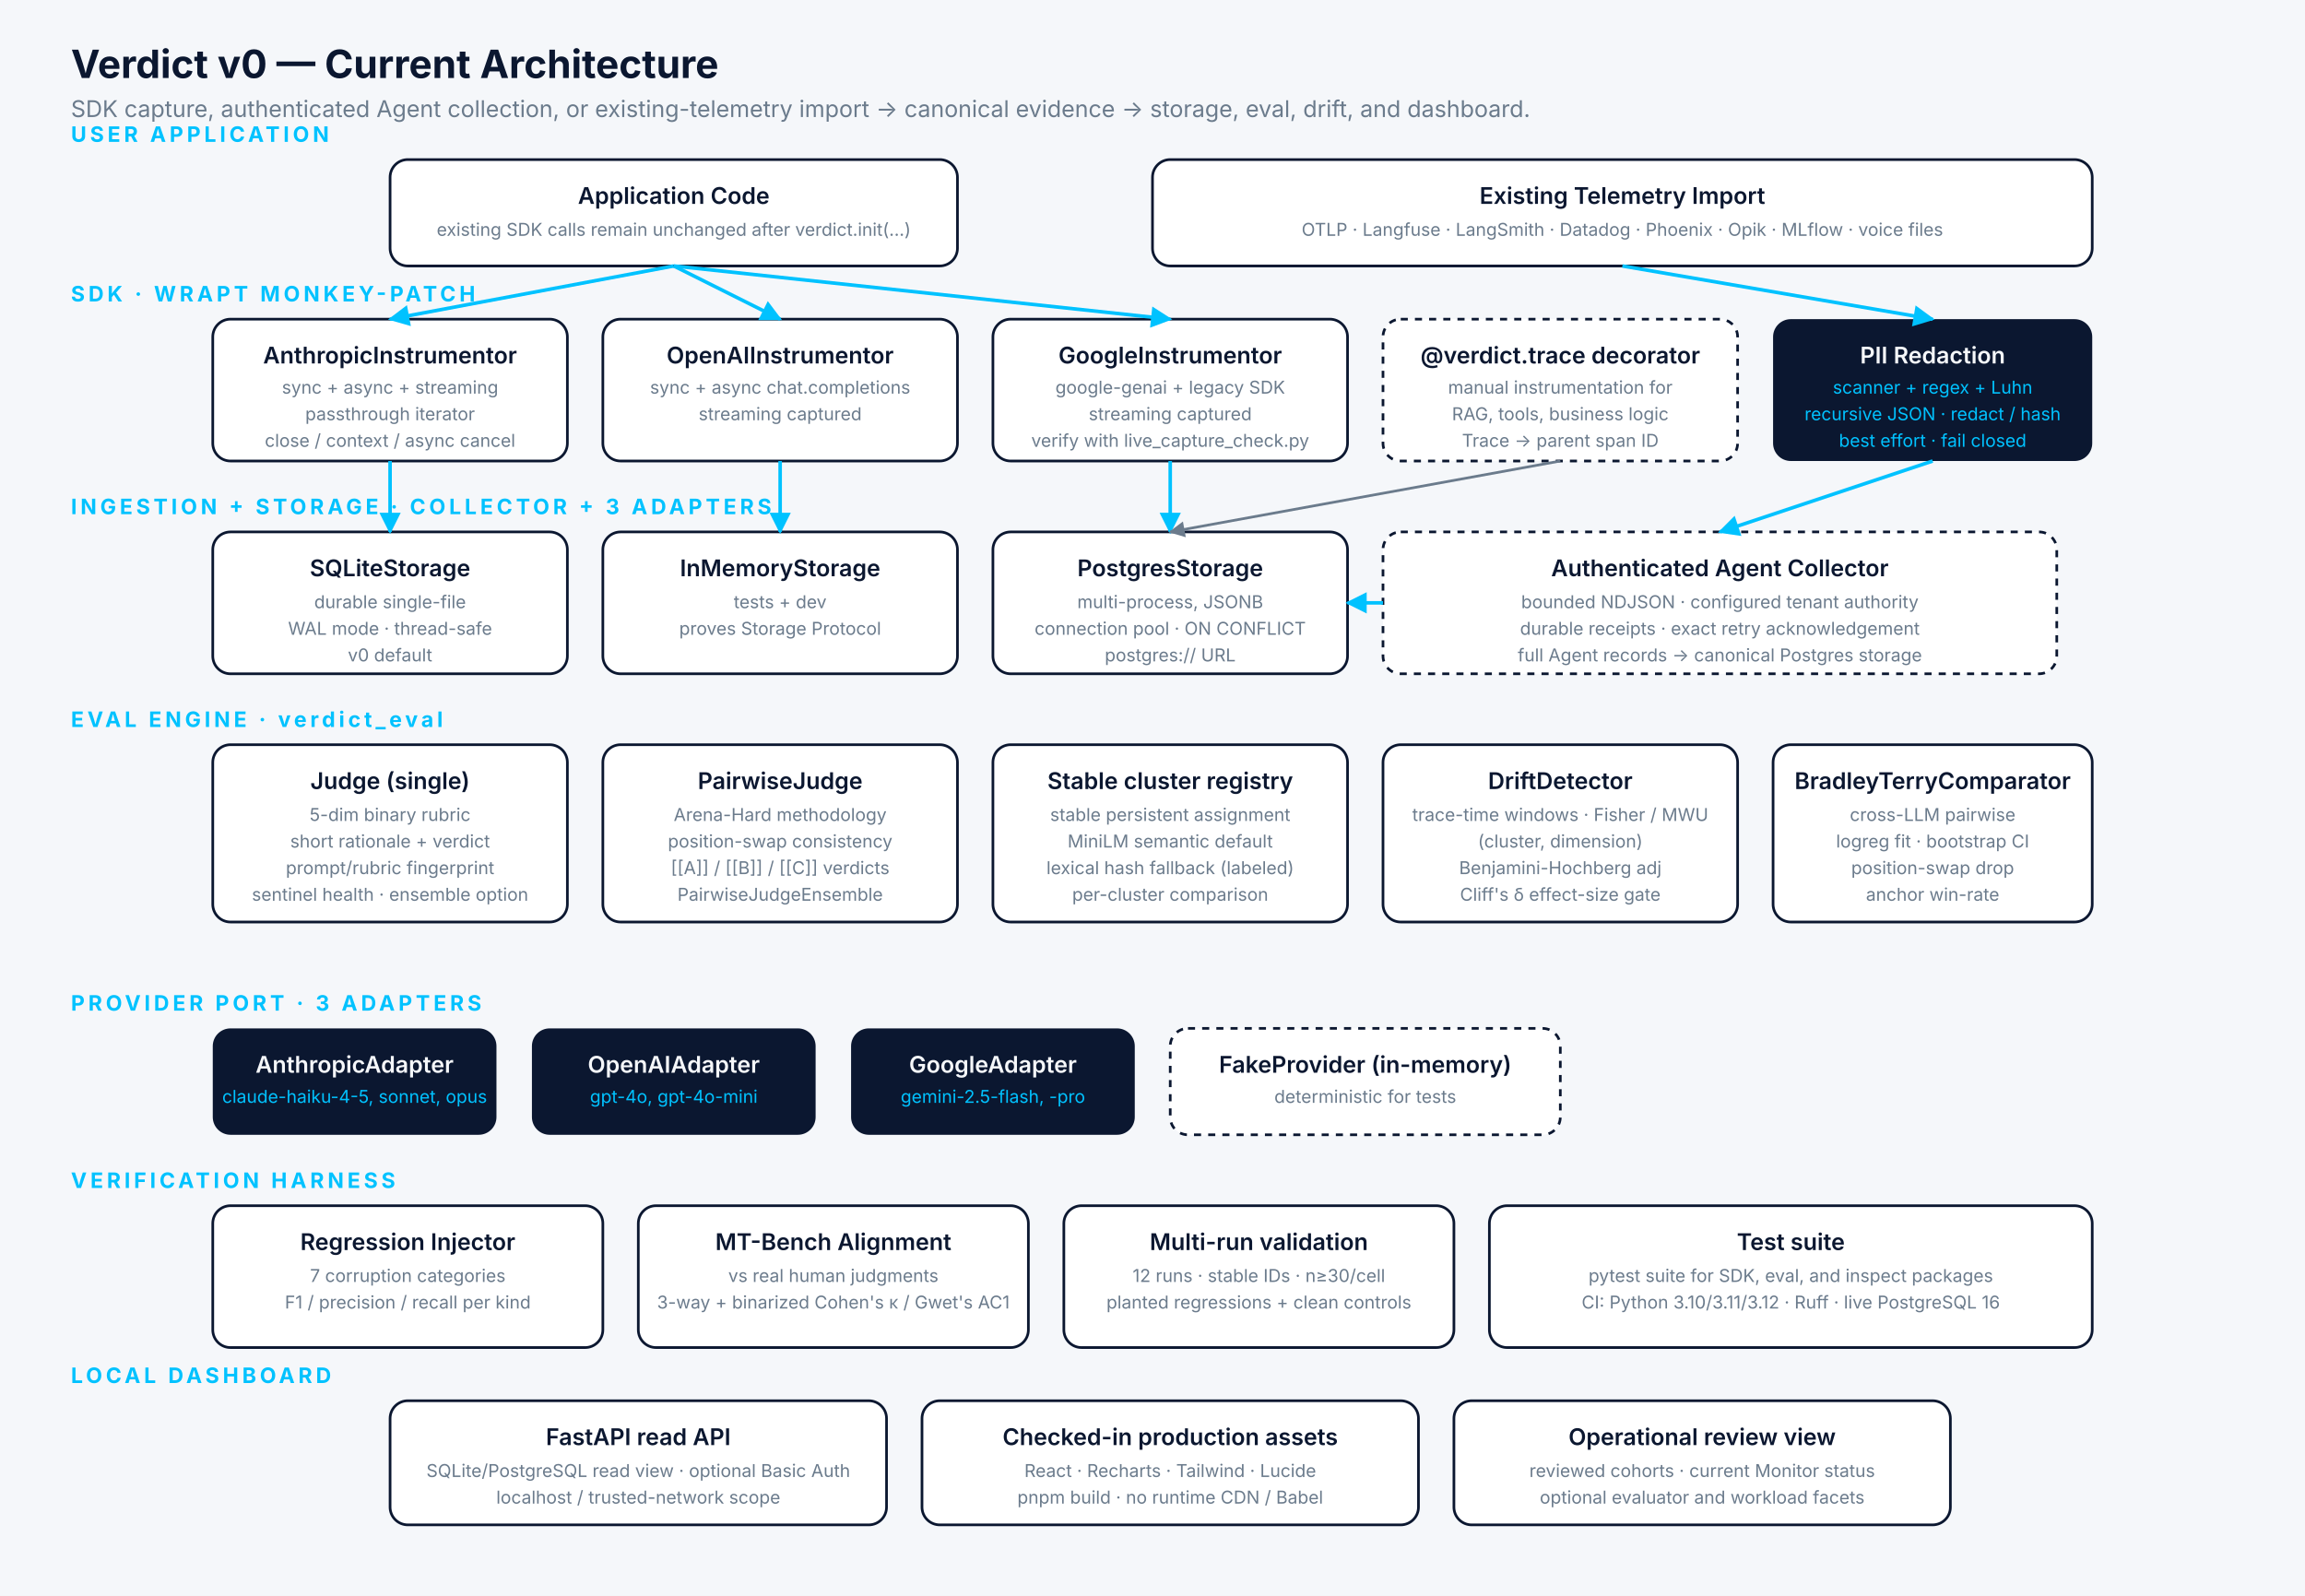
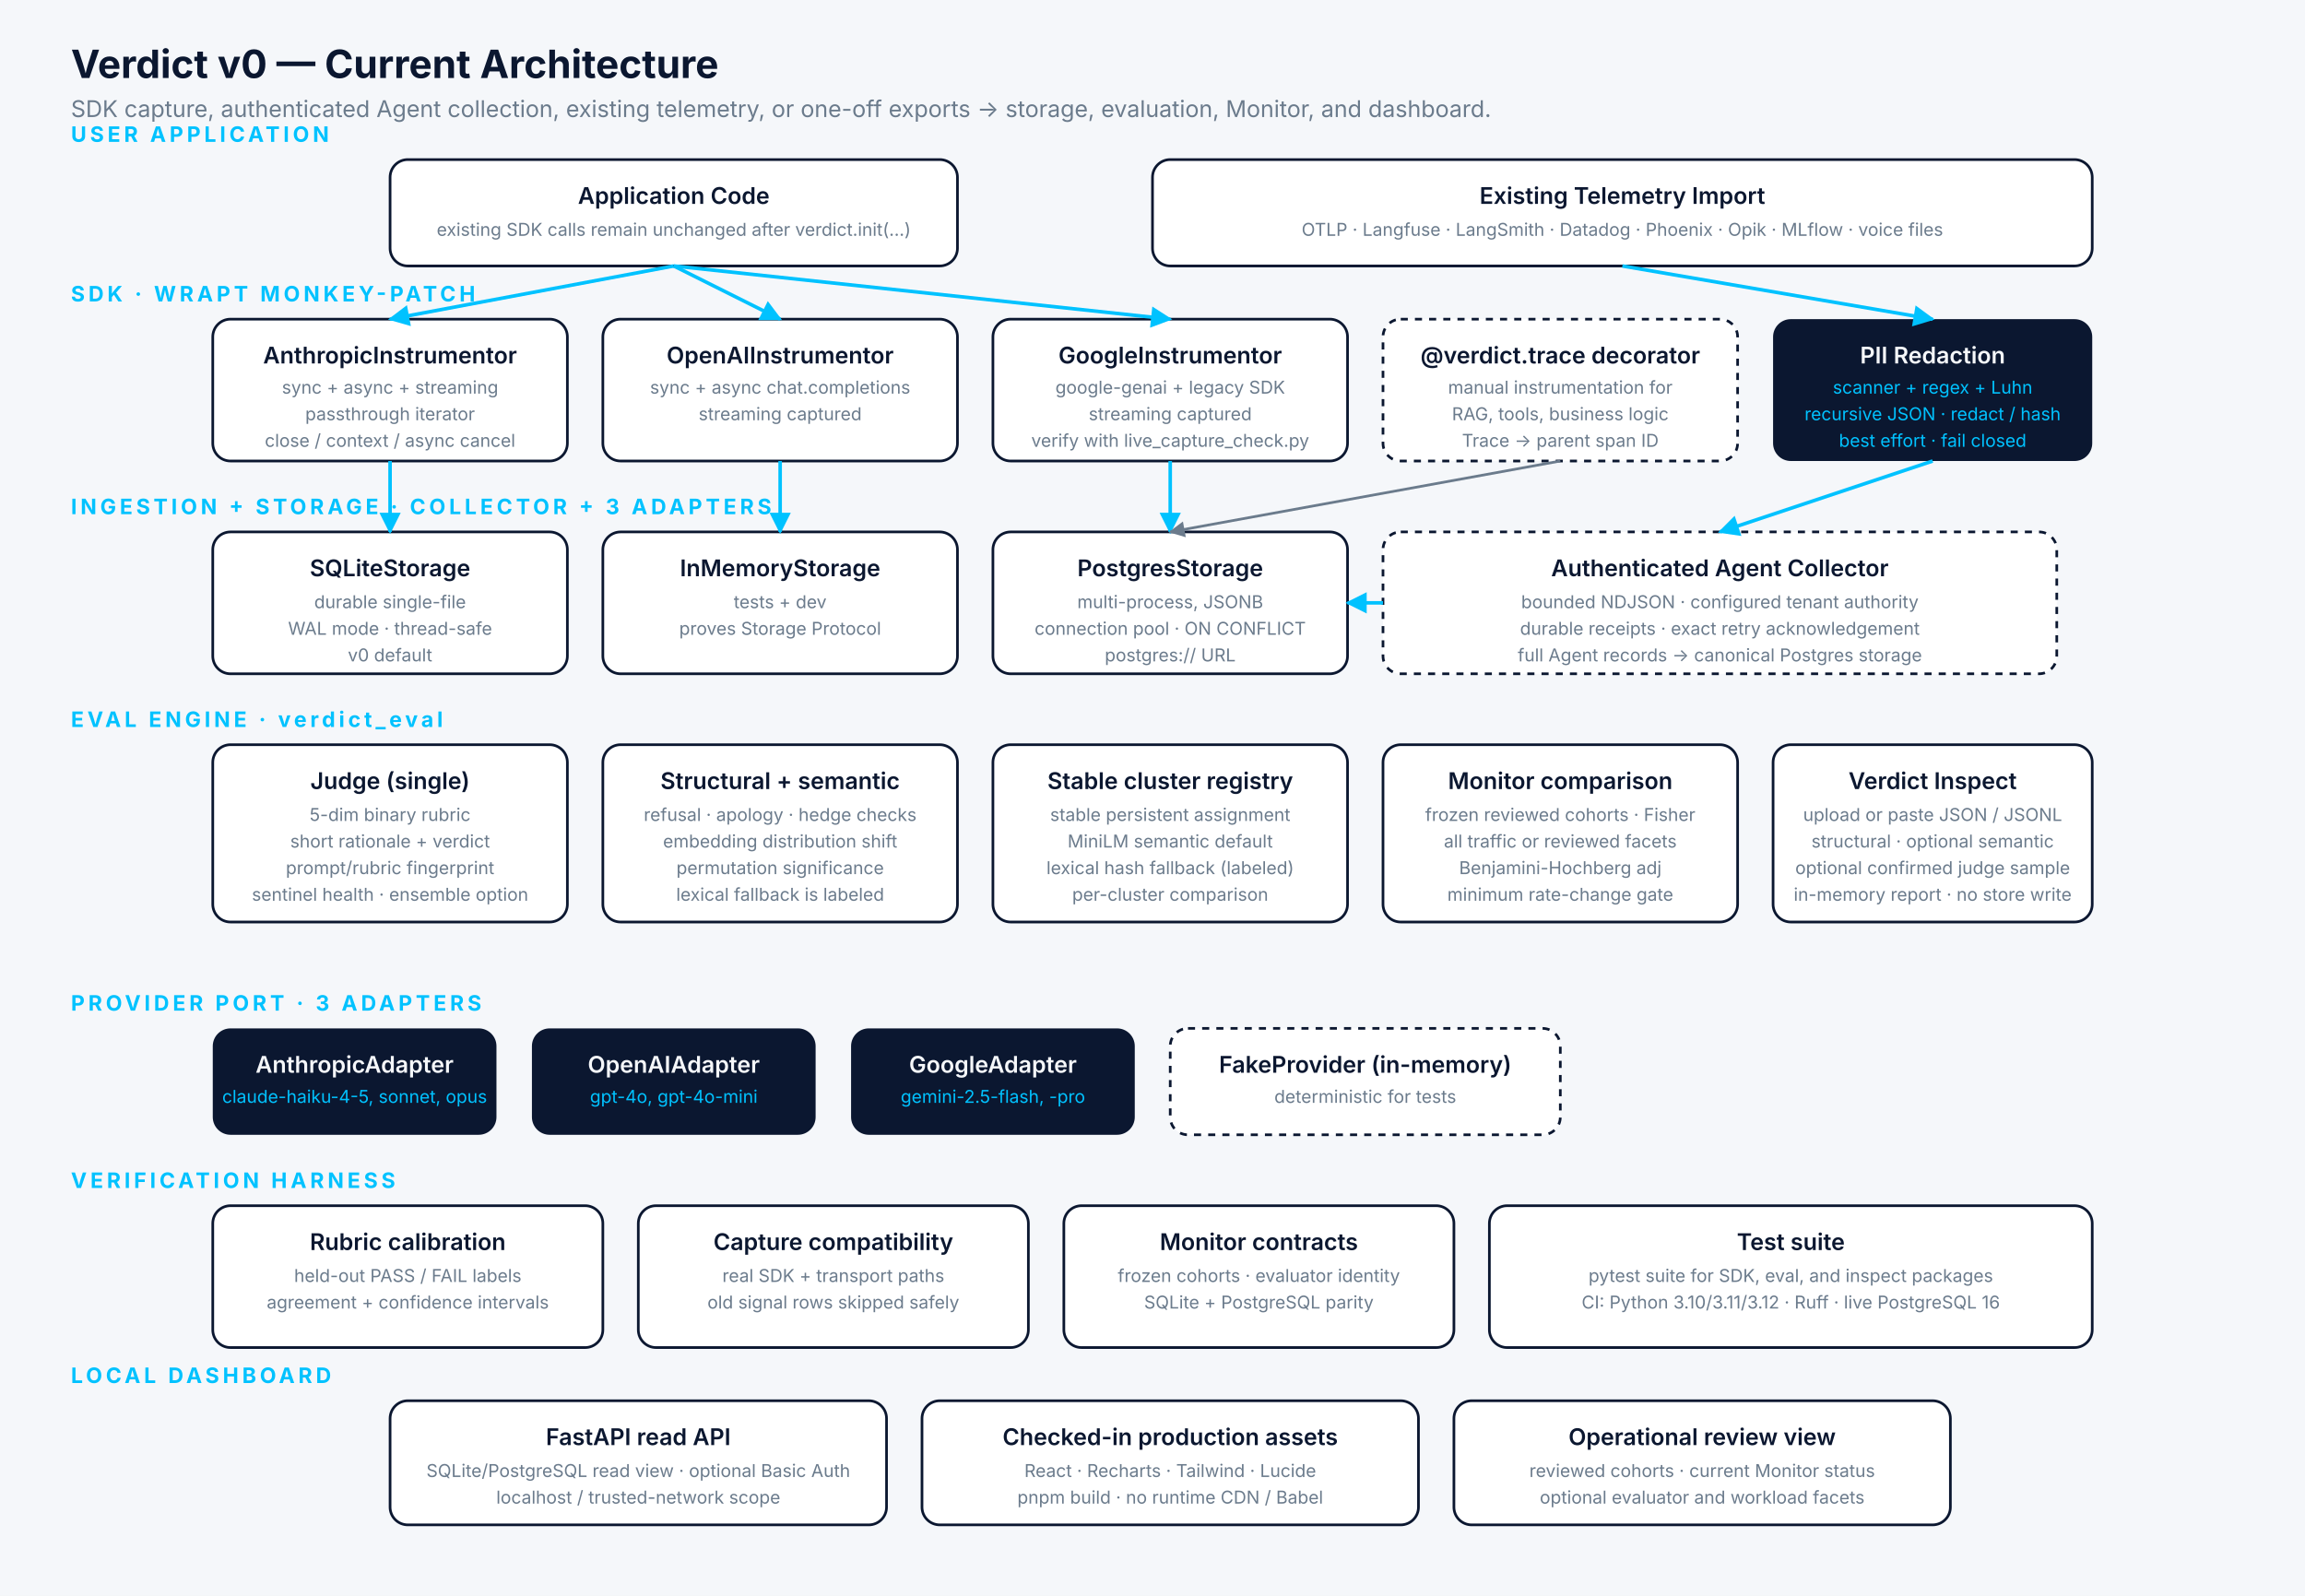
<svg xmlns="http://www.w3.org/2000/svg" viewBox="0 0 1300 900" font-family="-apple-system, BlinkMacSystemFont, 'Inter', sans-serif">
  <defs>
    <style>
      .title { font-size: 22px; font-weight: 700; fill: #0B1730; }
      .subtitle { font-size: 13px; fill: #6B7B8C; }
      .plane { font-size: 12px; font-weight: 700; fill: #00C2FF; letter-spacing: 2px; }
      .node-title { font-size: 13px; font-weight: 600; fill: #0B1730; }
      .node-sub { font-size: 10px; fill: #6B7B8C; }
      .arrow { stroke: #6B7B8C; stroke-width: 1.5; fill: none; }
      .arrow-cyan { stroke: #00C2FF; stroke-width: 2; fill: none; }
    </style>
    <marker id="arrow" viewBox="0 0 10 10" refX="9" refY="5" markerWidth="6" markerHeight="6" orient="auto-start-reverse">
      <path d="M 0 0 L 10 5 L 0 10 z" fill="#6B7B8C" />
    </marker>
    <marker id="arrow-cyan" viewBox="0 0 10 10" refX="9" refY="5" markerWidth="6" markerHeight="6" orient="auto-start-reverse">
      <path d="M 0 0 L 10 5 L 0 10 z" fill="#00C2FF" />
    </marker>
  </defs>
  <rect width="1300" height="900" fill="#F5F7FA" />
  <text x="40" y="44" class="title">Verdict v0 — Current Architecture</text>
-   <text x="40" y="66" class="subtitle">SDK capture, authenticated Agent collection, or existing-telemetry import → canonical evidence → storage, eval, drift, and dashboard.</text>
+   <text x="40" y="66" class="subtitle">SDK capture, authenticated Agent collection, existing telemetry, or one-off exports → storage, evaluation, Monitor, and dashboard.</text>
  <text x="40" y="80" class="plane">USER APPLICATION</text>
  <rect x="220" y="90" width="320" height="60" rx="10" fill="#FFFFFF" stroke="#0B1730" stroke-width="1.5" />
  <text x="380" y="115" class="node-title" text-anchor="middle">Application Code</text>
  <text x="380" y="133" class="node-sub" text-anchor="middle">existing SDK calls remain unchanged after verdict.init(...)</text>
  <rect x="650" y="90" width="530" height="60" rx="10" fill="#FFFFFF" stroke="#0B1730" stroke-width="1.5" />
  <text x="915" y="115" class="node-title" text-anchor="middle">Existing Telemetry Import</text>
  <text x="915" y="133" class="node-sub" text-anchor="middle">OTLP · Langfuse · LangSmith · Datadog · Phoenix · Opik · MLflow · voice files</text>
  <text x="40" y="170" class="plane">SDK · WRAPT MONKEY-PATCH</text>
  <rect x="120" y="180" width="200" height="80" rx="10" fill="#FFFFFF" stroke="#0B1730" stroke-width="1.5" />
  <text x="220" y="205" class="node-title" text-anchor="middle">AnthropicInstrumentor</text>
  <text x="220" y="222" class="node-sub" text-anchor="middle">sync + async + streaming</text>
  <text x="220" y="237" class="node-sub" text-anchor="middle">passthrough iterator</text>
  <text x="220" y="252" class="node-sub" text-anchor="middle">close / context / async cancel</text>
  <rect x="340" y="180" width="200" height="80" rx="10" fill="#FFFFFF" stroke="#0B1730" stroke-width="1.5" />
  <text x="440" y="205" class="node-title" text-anchor="middle">OpenAIInstrumentor</text>
  <text x="440" y="222" class="node-sub" text-anchor="middle">sync + async chat.completions</text>
  <text x="440" y="237" class="node-sub" text-anchor="middle">streaming captured</text>
  <rect x="560" y="180" width="200" height="80" rx="10" fill="#FFFFFF" stroke="#0B1730" stroke-width="1.5" />
  <text x="660" y="205" class="node-title" text-anchor="middle">GoogleInstrumentor</text>
  <text x="660" y="222" class="node-sub" text-anchor="middle">google-genai + legacy SDK</text>
  <text x="660" y="237" class="node-sub" text-anchor="middle">streaming captured</text>
  <text x="660" y="252" class="node-sub" text-anchor="middle">verify with live_capture_check.py</text>
  <rect x="780" y="180" width="200" height="80" rx="10" fill="#FFFFFF" stroke="#0B1730" stroke-width="1.5" stroke-dasharray="4 4" />
  <text x="880" y="205" class="node-title" text-anchor="middle">@verdict.trace decorator</text>
  <text x="880" y="222" class="node-sub" text-anchor="middle">manual instrumentation for</text>
  <text x="880" y="237" class="node-sub" text-anchor="middle">RAG, tools, business logic</text>
  <text x="880" y="252" class="node-sub" text-anchor="middle">Trace → parent span ID</text>
  <rect x="1000" y="180" width="180" height="80" rx="10" fill="#0B1730" />
  <text x="1090" y="205" class="node-title" text-anchor="middle" style="fill:#F5F7FA">PII Redaction</text>
  <text x="1090" y="222" class="node-sub" text-anchor="middle" style="fill:#00C2FF">scanner + regex + Luhn</text>
  <text x="1090" y="237" class="node-sub" text-anchor="middle" style="fill:#00C2FF">recursive JSON · redact / hash</text>
  <text x="1090" y="252" class="node-sub" text-anchor="middle" style="fill:#00C2FF">best effort · fail closed</text>
  <line x1="380" y1="150" x2="220" y2="180" class="arrow-cyan" marker-end="url(#arrow-cyan)" />
  <line x1="380" y1="150" x2="440" y2="180" class="arrow-cyan" marker-end="url(#arrow-cyan)" />
  <line x1="380" y1="150" x2="660" y2="180" class="arrow-cyan" marker-end="url(#arrow-cyan)" />
  <line x1="915" y1="150" x2="1090" y2="180" class="arrow-cyan" marker-end="url(#arrow-cyan)" />
  <text x="40" y="290" class="plane">INGESTION + STORAGE · COLLECTOR + 3 ADAPTERS</text>
  <rect x="120" y="300" width="200" height="80" rx="10" fill="#FFFFFF" stroke="#0B1730" stroke-width="1.5" />
  <text x="220" y="325" class="node-title" text-anchor="middle">SQLiteStorage</text>
  <text x="220" y="343" class="node-sub" text-anchor="middle">durable single-file</text>
  <text x="220" y="358" class="node-sub" text-anchor="middle">WAL mode · thread-safe</text>
  <text x="220" y="373" class="node-sub" text-anchor="middle">v0 default</text>
  <rect x="340" y="300" width="200" height="80" rx="10" fill="#FFFFFF" stroke="#0B1730" stroke-width="1.5" />
  <text x="440" y="325" class="node-title" text-anchor="middle">InMemoryStorage</text>
  <text x="440" y="343" class="node-sub" text-anchor="middle">tests + dev</text>
  <text x="440" y="358" class="node-sub" text-anchor="middle">proves Storage Protocol</text>
  <rect x="560" y="300" width="200" height="80" rx="10" fill="#FFFFFF" stroke="#0B1730" stroke-width="1.5" />
  <text x="660" y="325" class="node-title" text-anchor="middle">PostgresStorage</text>
  <text x="660" y="343" class="node-sub" text-anchor="middle">multi-process, JSONB</text>
  <text x="660" y="358" class="node-sub" text-anchor="middle">connection pool · ON CONFLICT</text>
  <text x="660" y="373" class="node-sub" text-anchor="middle">postgres:// URL</text>
  <rect x="780" y="300" width="380" height="80" rx="10" fill="#FFFFFF" stroke="#0B1730" stroke-width="1.5" stroke-dasharray="4 4" />
  <text x="970" y="325" class="node-title" text-anchor="middle">Authenticated Agent Collector</text>
  <text x="970" y="343" class="node-sub" text-anchor="middle">bounded NDJSON · configured tenant authority</text>
  <text x="970" y="358" class="node-sub" text-anchor="middle">durable receipts · exact retry acknowledgement</text>
  <text x="970" y="373" class="node-sub" text-anchor="middle">full Agent records → canonical Postgres storage</text>
  <line x1="220" y1="260" x2="220" y2="300" class="arrow-cyan" marker-end="url(#arrow-cyan)" />
  <line x1="440" y1="260" x2="440" y2="300" class="arrow-cyan" marker-end="url(#arrow-cyan)" />
  <line x1="660" y1="260" x2="660" y2="300" class="arrow-cyan" marker-end="url(#arrow-cyan)" />
  <line x1="880" y1="260" x2="660" y2="300" class="arrow" marker-end="url(#arrow)" />
  <line x1="1090" y1="260" x2="970" y2="300" class="arrow-cyan" marker-end="url(#arrow-cyan)" />
  <line x1="780" y1="340" x2="760" y2="340" class="arrow-cyan" marker-end="url(#arrow-cyan)" />
  <text x="40" y="410" class="plane">EVAL ENGINE · verdict_eval</text>
  <rect x="120" y="420" width="200" height="100" rx="10" fill="#FFFFFF" stroke="#0B1730" stroke-width="1.5" />
  <text x="220" y="445" class="node-title" text-anchor="middle">Judge (single)</text>
  <text x="220" y="463" class="node-sub" text-anchor="middle">5-dim binary rubric</text>
  <text x="220" y="478" class="node-sub" text-anchor="middle">short rationale + verdict</text>
  <text x="220" y="493" class="node-sub" text-anchor="middle">prompt/rubric fingerprint</text>
  <text x="220" y="508" class="node-sub" text-anchor="middle">sentinel health · ensemble option</text>
  <rect x="340" y="420" width="200" height="100" rx="10" fill="#FFFFFF" stroke="#0B1730" stroke-width="1.5" />
-   <text x="440" y="445" class="node-title" text-anchor="middle">PairwiseJudge</text>
-   <text x="440" y="463" class="node-sub" text-anchor="middle">Arena-Hard methodology</text>
-   <text x="440" y="478" class="node-sub" text-anchor="middle">position-swap consistency</text>
-   <text x="440" y="493" class="node-sub" text-anchor="middle">[[A]] / [[B]] / [[C]] verdicts</text>
-   <text x="440" y="508" class="node-sub" text-anchor="middle">PairwiseJudgeEnsemble</text>
+   <text x="440" y="445" class="node-title" text-anchor="middle">Structural + semantic</text>
+   <text x="440" y="463" class="node-sub" text-anchor="middle">refusal · apology · hedge checks</text>
+   <text x="440" y="478" class="node-sub" text-anchor="middle">embedding distribution shift</text>
+   <text x="440" y="493" class="node-sub" text-anchor="middle">permutation significance</text>
+   <text x="440" y="508" class="node-sub" text-anchor="middle">lexical fallback is labeled</text>
  <rect x="560" y="420" width="200" height="100" rx="10" fill="#FFFFFF" stroke="#0B1730" stroke-width="1.5" />
  <text x="660" y="445" class="node-title" text-anchor="middle">Stable cluster registry</text>
  <text x="660" y="463" class="node-sub" text-anchor="middle">stable persistent assignment</text>
  <text x="660" y="478" class="node-sub" text-anchor="middle">MiniLM semantic default</text>
  <text x="660" y="493" class="node-sub" text-anchor="middle">lexical hash fallback (labeled)</text>
  <text x="660" y="508" class="node-sub" text-anchor="middle">per-cluster comparison</text>
  <rect x="780" y="420" width="200" height="100" rx="10" fill="#FFFFFF" stroke="#0B1730" stroke-width="1.5" />
-   <text x="880" y="445" class="node-title" text-anchor="middle">DriftDetector</text>
-   <text x="880" y="463" class="node-sub" text-anchor="middle">trace-time windows · Fisher / MWU</text>
-   <text x="880" y="478" class="node-sub" text-anchor="middle">(cluster, dimension)</text>
+   <text x="880" y="445" class="node-title" text-anchor="middle">Monitor comparison</text>
+   <text x="880" y="463" class="node-sub" text-anchor="middle">frozen reviewed cohorts · Fisher</text>
+   <text x="880" y="478" class="node-sub" text-anchor="middle">all traffic or reviewed facets</text>
  <text x="880" y="493" class="node-sub" text-anchor="middle">Benjamini-Hochberg adj</text>
-   <text x="880" y="508" class="node-sub" text-anchor="middle">Cliff's δ effect-size gate</text>
+   <text x="880" y="508" class="node-sub" text-anchor="middle">minimum rate-change gate</text>
  <rect x="1000" y="420" width="180" height="100" rx="10" fill="#FFFFFF" stroke="#0B1730" stroke-width="1.5" />
-   <text x="1090" y="445" class="node-title" text-anchor="middle">BradleyTerryComparator</text>
-   <text x="1090" y="463" class="node-sub" text-anchor="middle">cross-LLM pairwise</text>
-   <text x="1090" y="478" class="node-sub" text-anchor="middle">logreg fit · bootstrap CI</text>
-   <text x="1090" y="493" class="node-sub" text-anchor="middle">position-swap drop</text>
-   <text x="1090" y="508" class="node-sub" text-anchor="middle">anchor win-rate</text>
+   <text x="1090" y="445" class="node-title" text-anchor="middle">Verdict Inspect</text>
+   <text x="1090" y="463" class="node-sub" text-anchor="middle">upload or paste JSON / JSONL</text>
+   <text x="1090" y="478" class="node-sub" text-anchor="middle">structural · optional semantic</text>
+   <text x="1090" y="493" class="node-sub" text-anchor="middle">optional confirmed judge sample</text>
+   <text x="1090" y="508" class="node-sub" text-anchor="middle">in-memory report · no store write</text>
  <text x="40" y="570" class="plane">PROVIDER PORT · 3 ADAPTERS</text>
  <rect x="120" y="580" width="160" height="60" rx="10" fill="#0B1730" />
  <text x="200" y="605" class="node-title" text-anchor="middle" style="fill:#F5F7FA">AnthropicAdapter</text>
  <text x="200" y="622" class="node-sub" text-anchor="middle" style="fill:#00C2FF">claude-haiku-4-5, sonnet, opus</text>
  <rect x="300" y="580" width="160" height="60" rx="10" fill="#0B1730" />
  <text x="380" y="605" class="node-title" text-anchor="middle" style="fill:#F5F7FA">OpenAIAdapter</text>
  <text x="380" y="622" class="node-sub" text-anchor="middle" style="fill:#00C2FF">gpt-4o, gpt-4o-mini</text>
  <rect x="480" y="580" width="160" height="60" rx="10" fill="#0B1730" />
  <text x="560" y="605" class="node-title" text-anchor="middle" style="fill:#F5F7FA">GoogleAdapter</text>
  <text x="560" y="622" class="node-sub" text-anchor="middle" style="fill:#00C2FF">gemini-2.5-flash, -pro</text>
  <rect x="660" y="580" width="220" height="60" rx="10" fill="#FFFFFF" stroke="#0B1730" stroke-width="1.5" stroke-dasharray="4 4" />
  <text x="770" y="605" class="node-title" text-anchor="middle">FakeProvider (in-memory)</text>
  <text x="770" y="622" class="node-sub" text-anchor="middle">deterministic for tests</text>
  <text x="40" y="670" class="plane">VERIFICATION HARNESS</text>
  <rect x="120" y="680" width="220" height="80" rx="10" fill="#FFFFFF" stroke="#0B1730" stroke-width="1.5" />
-   <text x="230" y="705" class="node-title" text-anchor="middle">Regression Injector</text>
-   <text x="230" y="723" class="node-sub" text-anchor="middle">7 corruption categories</text>
-   <text x="230" y="738" class="node-sub" text-anchor="middle">F1 / precision / recall per kind</text>
+   <text x="230" y="705" class="node-title" text-anchor="middle">Rubric calibration</text>
+   <text x="230" y="723" class="node-sub" text-anchor="middle">held-out PASS / FAIL labels</text>
+   <text x="230" y="738" class="node-sub" text-anchor="middle">agreement + confidence intervals</text>
  <rect x="360" y="680" width="220" height="80" rx="10" fill="#FFFFFF" stroke="#0B1730" stroke-width="1.5" />
-   <text x="470" y="705" class="node-title" text-anchor="middle">MT-Bench Alignment</text>
-   <text x="470" y="723" class="node-sub" text-anchor="middle">vs real human judgments</text>
-   <text x="470" y="738" class="node-sub" text-anchor="middle">3-way + binarized Cohen's κ / Gwet's AC1</text>
+   <text x="470" y="705" class="node-title" text-anchor="middle">Capture compatibility</text>
+   <text x="470" y="723" class="node-sub" text-anchor="middle">real SDK + transport paths</text>
+   <text x="470" y="738" class="node-sub" text-anchor="middle">old signal rows skipped safely</text>
  <rect x="600" y="680" width="220" height="80" rx="10" fill="#FFFFFF" stroke="#0B1730" stroke-width="1.5" />
-   <text x="710" y="705" class="node-title" text-anchor="middle">Multi-run validation</text>
-   <text x="710" y="723" class="node-sub" text-anchor="middle">12 runs · stable IDs · n≥30/cell</text>
-   <text x="710" y="738" class="node-sub" text-anchor="middle">planted regressions + clean controls</text>
+   <text x="710" y="705" class="node-title" text-anchor="middle">Monitor contracts</text>
+   <text x="710" y="723" class="node-sub" text-anchor="middle">frozen cohorts · evaluator identity</text>
+   <text x="710" y="738" class="node-sub" text-anchor="middle">SQLite + PostgreSQL parity</text>
  <rect x="840" y="680" width="340" height="80" rx="10" fill="#FFFFFF" stroke="#0B1730" stroke-width="1.5" />
  <text x="1010" y="705" class="node-title" text-anchor="middle">Test suite</text>
  <text x="1010" y="723" class="node-sub" text-anchor="middle">pytest suite for SDK, eval, and inspect packages</text>
  <text x="1010" y="738" class="node-sub" text-anchor="middle">CI: Python 3.10/3.11/3.12 · Ruff · live PostgreSQL 16</text>
  <text x="40" y="780" class="plane">LOCAL DASHBOARD</text>
  <rect x="220" y="790" width="280" height="70" rx="10" fill="#FFFFFF" stroke="#0B1730" stroke-width="1.5" />
  <text x="360" y="815" class="node-title" text-anchor="middle">FastAPI read API</text>
  <text x="360" y="833" class="node-sub" text-anchor="middle">SQLite/PostgreSQL read view · optional Basic Auth</text>
  <text x="360" y="848" class="node-sub" text-anchor="middle">localhost / trusted-network scope</text>
  <rect x="520" y="790" width="280" height="70" rx="10" fill="#FFFFFF" stroke="#0B1730" stroke-width="1.5" />
  <text x="660" y="815" class="node-title" text-anchor="middle">Checked-in production assets</text>
  <text x="660" y="833" class="node-sub" text-anchor="middle">React · Recharts · Tailwind · Lucide</text>
  <text x="660" y="848" class="node-sub" text-anchor="middle">pnpm build · no runtime CDN / Babel</text>
  <rect x="820" y="790" width="280" height="70" rx="10" fill="#FFFFFF" stroke="#0B1730" stroke-width="1.5" />
  <text x="960" y="815" class="node-title" text-anchor="middle">Operational review view</text>
  <text x="960" y="833" class="node-sub" text-anchor="middle">reviewed cohorts · current Monitor status</text>
  <text x="960" y="848" class="node-sub" text-anchor="middle">optional evaluator and workload facets</text>
</svg>
